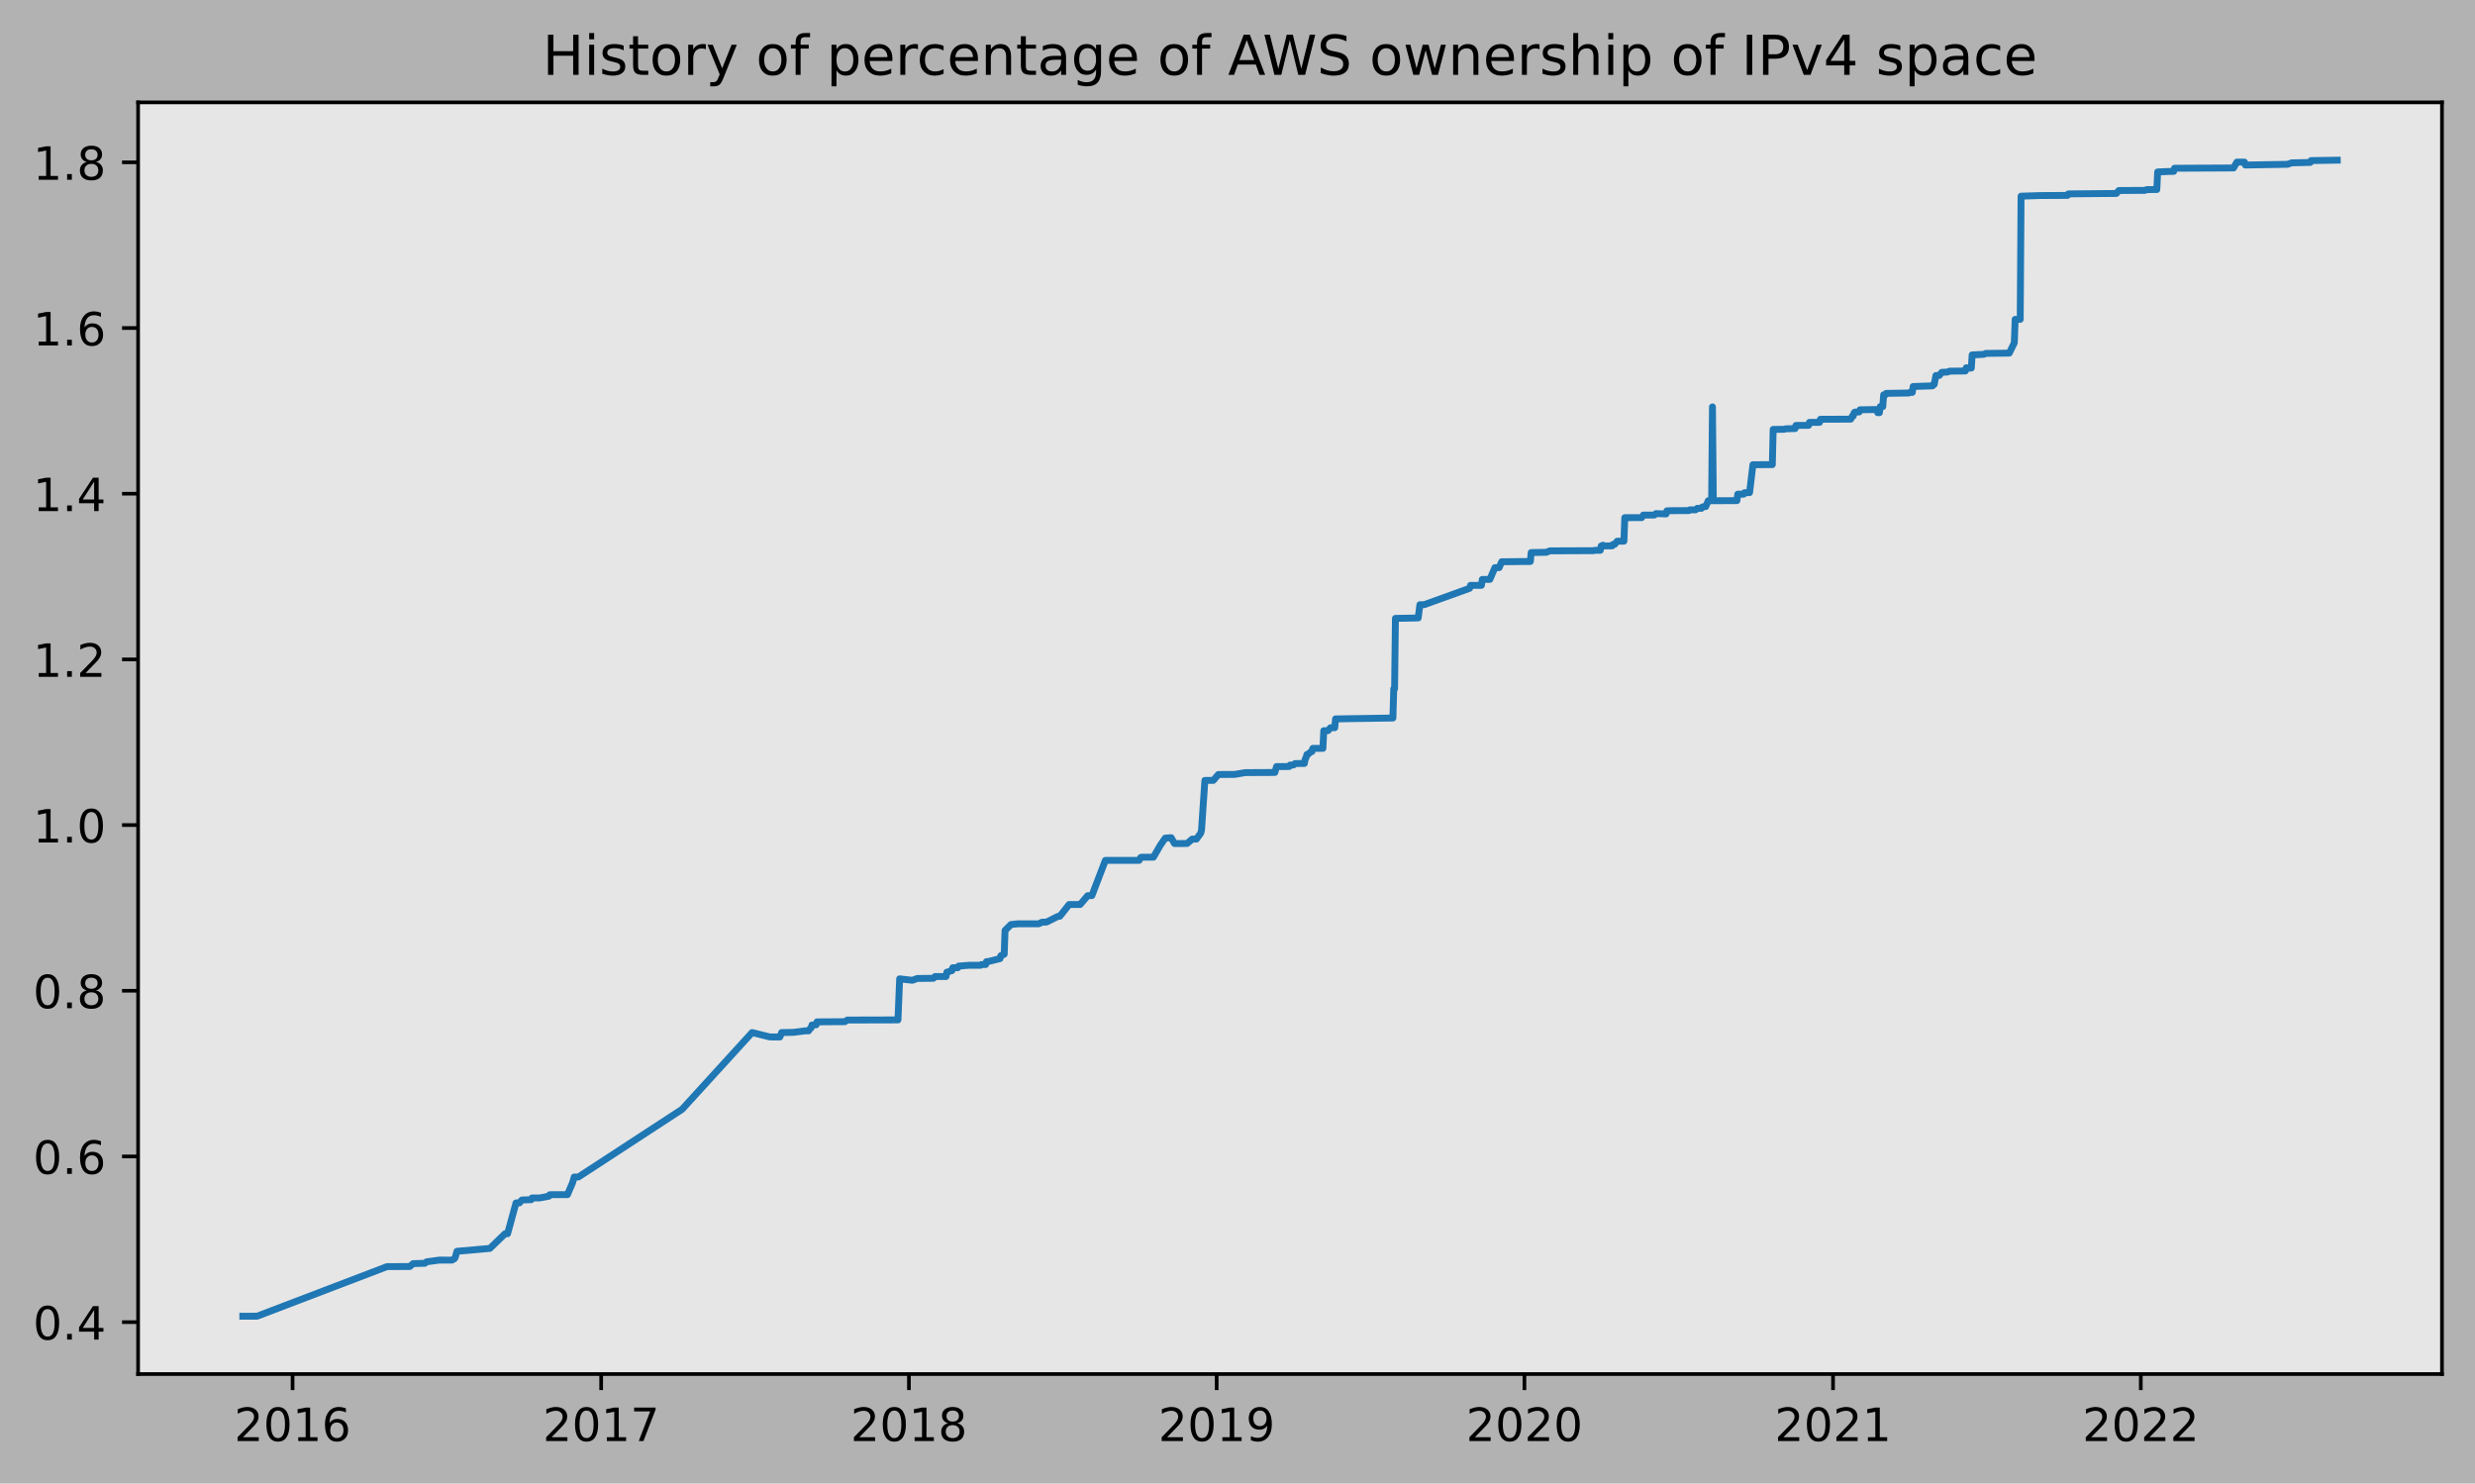
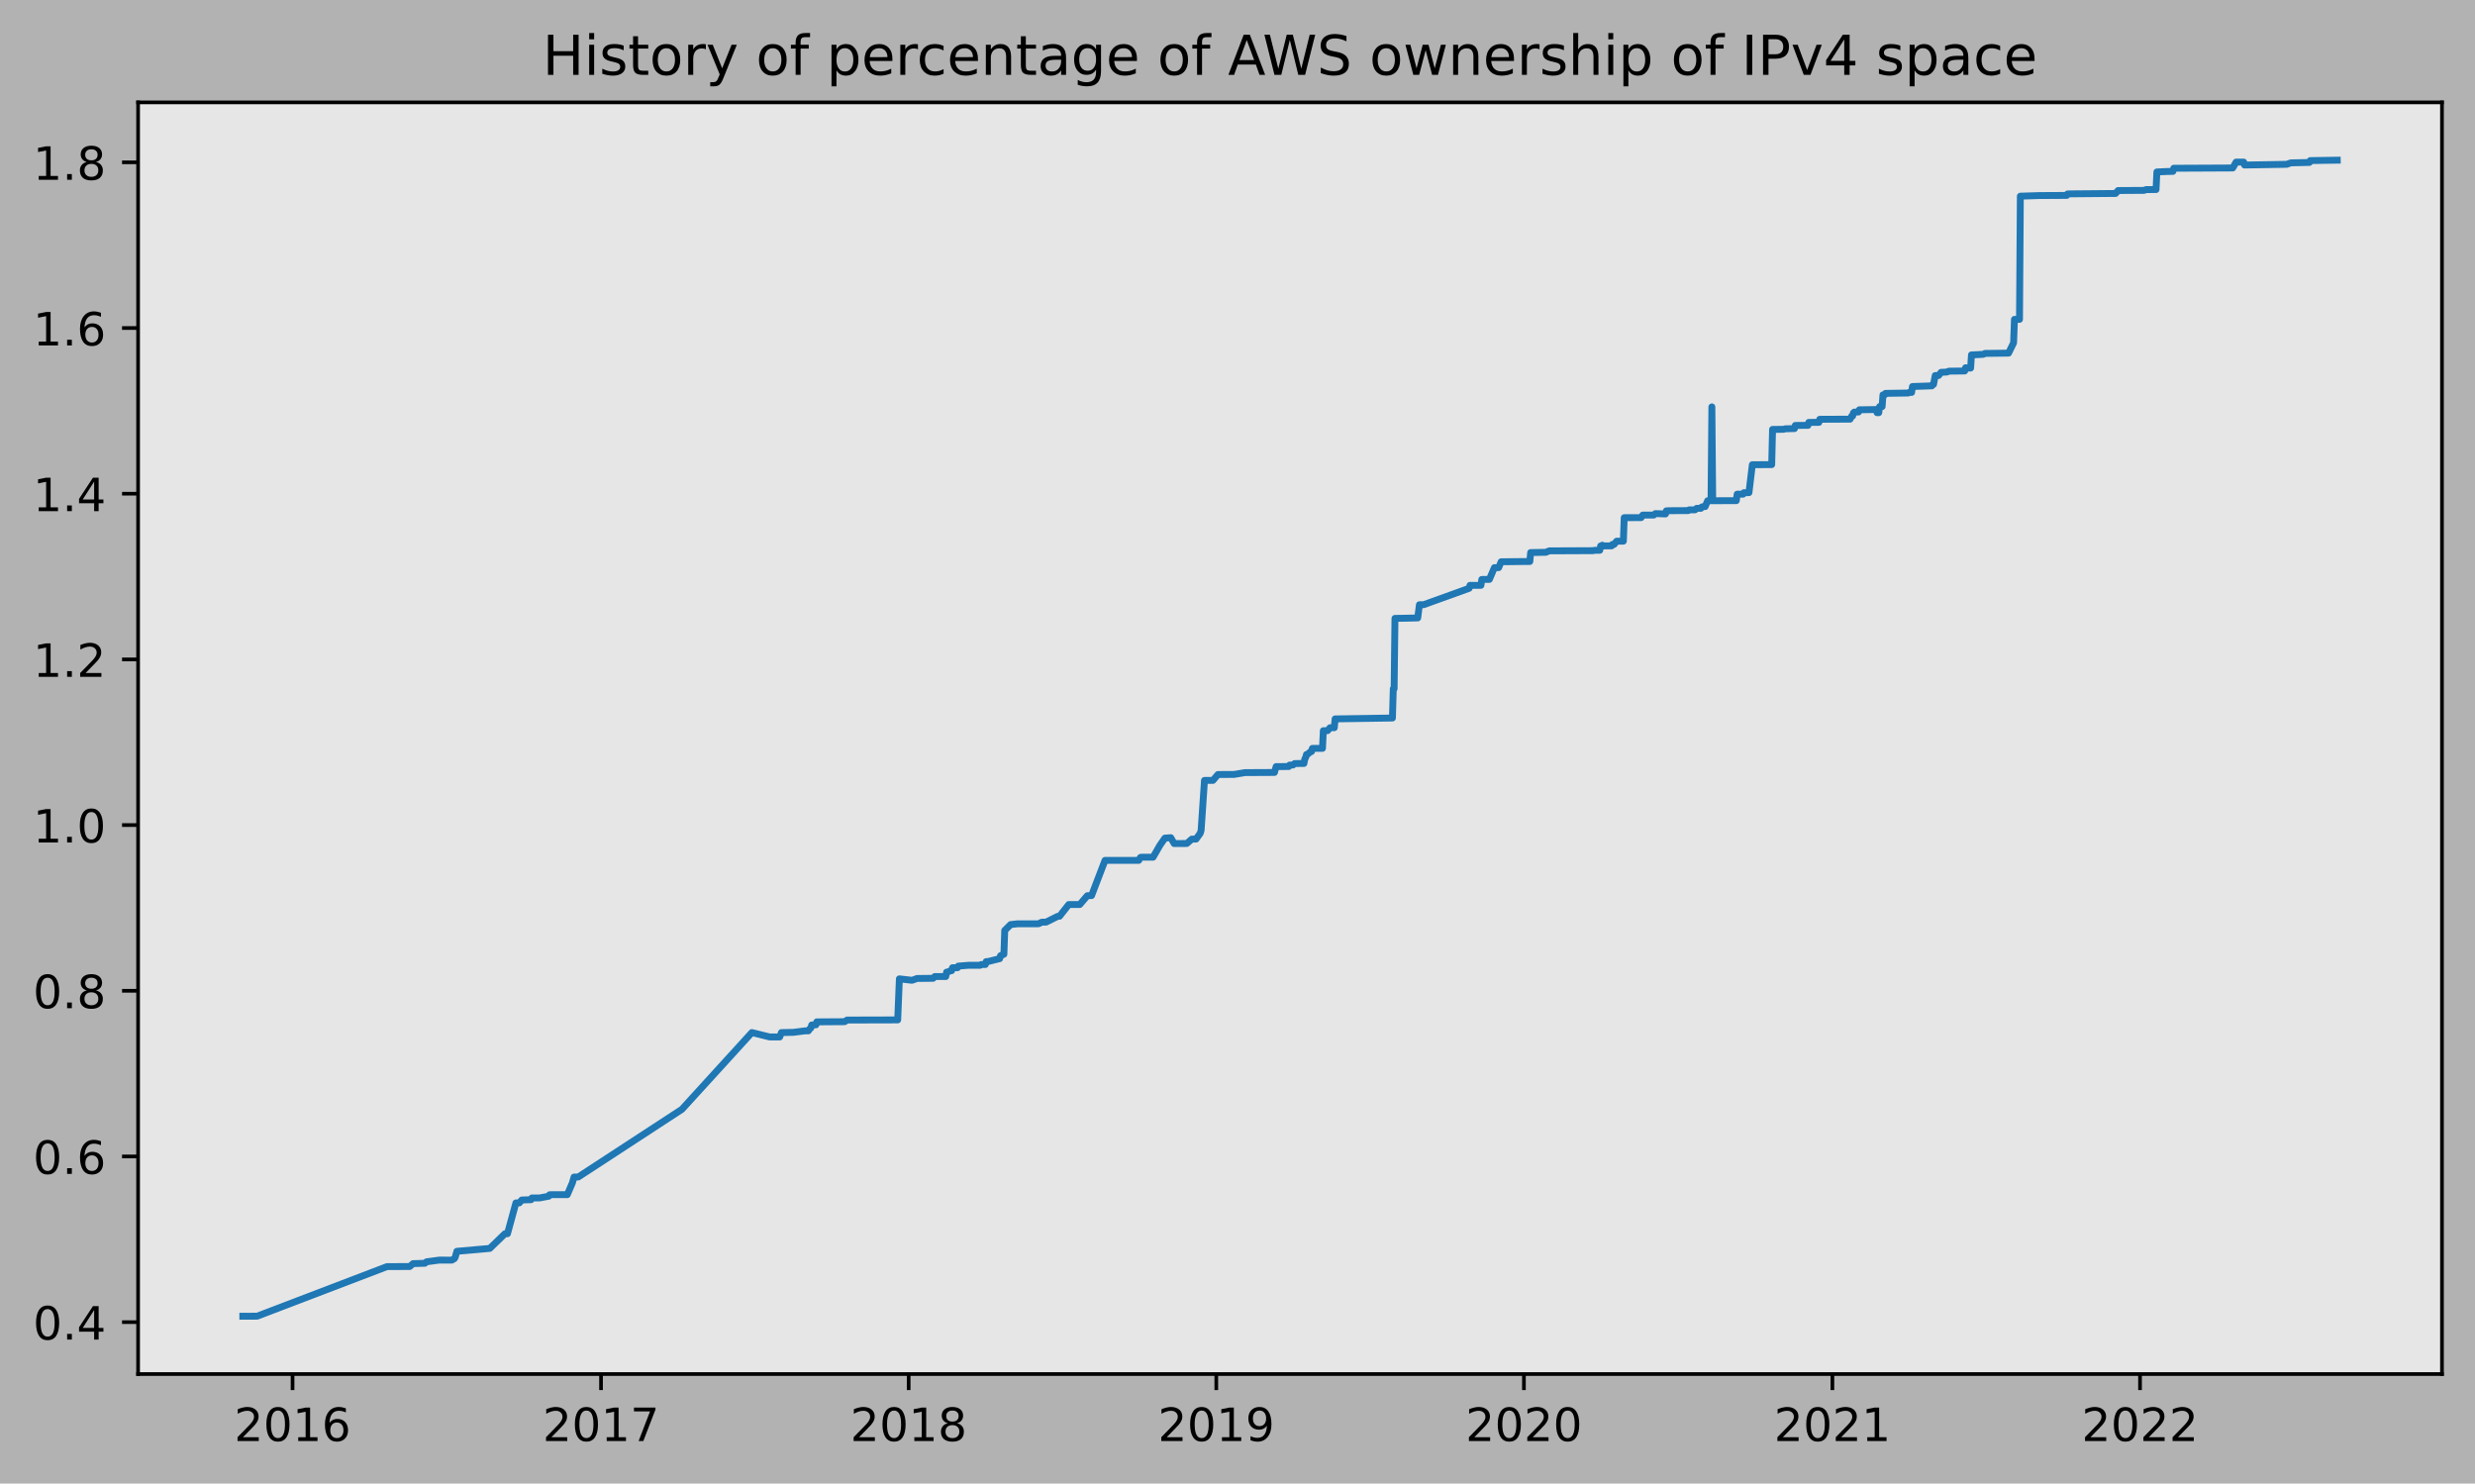
<svg xmlns="http://www.w3.org/2000/svg" xmlns:xlink="http://www.w3.org/1999/xlink" width="539.503pt" height="323.396pt" viewBox="0 0 539.503 323.396" version="1.1">
  <defs>
    <style type="text/css">*{stroke-linejoin: round; stroke-linecap: butt}</style>
  </defs>
  <g id="figure_1">
    <g id="patch_1">
      <path d="M 0 323.396  L 539.503 323.396  L 539.503 0  L 0 0  z " style="fill: #b2b2b2" />
    </g>
    <g id="axes_1">
      <g id="patch_2">
        <path d="M 30.103 299.518  L 532.303 299.518  L 532.303 22.318  L 30.103 22.318  z " style="fill: #e6e6e6" />
      </g>
      <g id="matplotlib.axis_1">
        <g id="xtick_1">
          <g id="line2d_1">
            <defs>
-               <path id="mb1ad9fe351" d="M 0 0  L 0 3.5  " style="stroke: #000000; stroke-width: 0.8" />
+               <path id="mee96865125" d="M 0 0  L 0 3.5  " style="stroke: #000000; stroke-width: 0.8" />
            </defs>
            <g>
-               <use xlink:href="#mb1ad9fe351" x="63.774" y="299.518" style="stroke: #000000; stroke-width: 0.8" />
+               <use xlink:href="#mee96865125" x="63.77" y="299.518" style="stroke: #000000; stroke-width: 0.8" />
            </g>
          </g>
          <g id="text_1">
-             <g transform="translate(51.04927 314.1166)scale(0.1 -0.1)">
+             <g transform="translate(51.04491 314.1166)scale(0.1 -0.1)">
              <defs>
                <path id="DejaVuSans-32" d="M 1228 531  L 3431 531  L 3431 0  L 469 0  L 469 531  Q 828 903 1448 1529  Q 2069 2156 2228 2338  Q 2531 2678 2651 2914  Q 2772 3150 2772 3378  Q 2772 3750 2511 3984  Q 2250 4219 1831 4219  Q 1534 4219 1204 4116  Q 875 4013 500 3803  L 500 4441  Q 881 4594 1212 4672  Q 1544 4750 1819 4750  Q 2544 4750 2975 4387  Q 3406 4025 3406 3419  Q 3406 3131 3298 2873  Q 3191 2616 2906 2266  Q 2828 2175 2409 1742  Q 1991 1309 1228 531  z " transform="scale(0.015625)" />
                <path id="DejaVuSans-30" d="M 2034 4250  Q 1547 4250 1301 3770  Q 1056 3291 1056 2328  Q 1056 1369 1301 889  Q 1547 409 2034 409  Q 2525 409 2770 889  Q 3016 1369 3016 2328  Q 3016 3291 2770 3770  Q 2525 4250 2034 4250  z M 2034 4750  Q 2819 4750 3233 4129  Q 3647 3509 3647 2328  Q 3647 1150 3233 529  Q 2819 -91 2034 -91  Q 1250 -91 836 529  Q 422 1150 422 2328  Q 422 3509 836 4129  Q 1250 4750 2034 4750  z " transform="scale(0.015625)" />
                <path id="DejaVuSans-31" d="M 794 531  L 1825 531  L 1825 4091  L 703 3866  L 703 4441  L 1819 4666  L 2450 4666  L 2450 531  L 3481 531  L 3481 0  L 794 0  L 794 531  z " transform="scale(0.015625)" />
                <path id="DejaVuSans-36" d="M 2113 2584  Q 1688 2584 1439 2293  Q 1191 2003 1191 1497  Q 1191 994 1439 701  Q 1688 409 2113 409  Q 2538 409 2786 701  Q 3034 994 3034 1497  Q 3034 2003 2786 2293  Q 2538 2584 2113 2584  z M 3366 4563  L 3366 3988  Q 3128 4100 2886 4159  Q 2644 4219 2406 4219  Q 1781 4219 1451 3797  Q 1122 3375 1075 2522  Q 1259 2794 1537 2939  Q 1816 3084 2150 3084  Q 2853 3084 3261 2657  Q 3669 2231 3669 1497  Q 3669 778 3244 343  Q 2819 -91 2113 -91  Q 1303 -91 875 529  Q 447 1150 447 2328  Q 447 3434 972 4092  Q 1497 4750 2381 4750  Q 2619 4750 2861 4703  Q 3103 4656 3366 4563  z " transform="scale(0.015625)" />
              </defs>
              <use xlink:href="#DejaVuSans-32" />
              <use xlink:href="#DejaVuSans-30" x="63.623" />
              <use xlink:href="#DejaVuSans-31" x="127.246" />
              <use xlink:href="#DejaVuSans-36" x="190.869" />
            </g>
          </g>
        </g>
        <g id="xtick_2">
          <g id="line2d_2">
            <g>
-               <use xlink:href="#mb1ad9fe351" x="131.043" y="299.518" style="stroke: #000000; stroke-width: 0.8" />
+               <use xlink:href="#mee96865125" x="131.012" y="299.518" style="stroke: #000000; stroke-width: 0.8" />
            </g>
          </g>
          <g id="text_2">
-             <g transform="translate(118.318 314.1166)scale(0.1 -0.1)">
+             <g transform="translate(118.2866 314.1166)scale(0.1 -0.1)">
              <defs>
                <path id="DejaVuSans-37" d="M 525 4666  L 3525 4666  L 3525 4397  L 1831 0  L 1172 0  L 2766 4134  L 525 4134  L 525 4666  z " transform="scale(0.015625)" />
              </defs>
              <use xlink:href="#DejaVuSans-32" />
              <use xlink:href="#DejaVuSans-30" x="63.623" />
              <use xlink:href="#DejaVuSans-31" x="127.246" />
              <use xlink:href="#DejaVuSans-37" x="190.869" />
            </g>
          </g>
        </g>
        <g id="xtick_3">
          <g id="line2d_3">
            <g>
-               <use xlink:href="#mb1ad9fe351" x="198.128" y="299.518" style="stroke: #000000; stroke-width: 0.8" />
+               <use xlink:href="#mee96865125" x="198.07" y="299.518" style="stroke: #000000; stroke-width: 0.8" />
            </g>
          </g>
          <g id="text_3">
-             <g transform="translate(185.403 314.1166)scale(0.1 -0.1)">
+             <g transform="translate(185.3446 314.1166)scale(0.1 -0.1)">
              <defs>
                <path id="DejaVuSans-38" d="M 2034 2216  Q 1584 2216 1326 1975  Q 1069 1734 1069 1313  Q 1069 891 1326 650  Q 1584 409 2034 409  Q 2484 409 2743 651  Q 3003 894 3003 1313  Q 3003 1734 2745 1975  Q 2488 2216 2034 2216  z M 1403 2484  Q 997 2584 770 2862  Q 544 3141 544 3541  Q 544 4100 942 4425  Q 1341 4750 2034 4750  Q 2731 4750 3128 4425  Q 3525 4100 3525 3541  Q 3525 3141 3298 2862  Q 3072 2584 2669 2484  Q 3125 2378 3379 2068  Q 3634 1759 3634 1313  Q 3634 634 3220 271  Q 2806 -91 2034 -91  Q 1263 -91 848 271  Q 434 634 434 1313  Q 434 1759 690 2068  Q 947 2378 1403 2484  z M 1172 3481  Q 1172 3119 1398 2916  Q 1625 2713 2034 2713  Q 2441 2713 2670 2916  Q 2900 3119 2900 3481  Q 2900 3844 2670 4047  Q 2441 4250 2034 4250  Q 1625 4250 1398 4047  Q 1172 3844 1172 3481  z " transform="scale(0.015625)" />
              </defs>
              <use xlink:href="#DejaVuSans-32" />
              <use xlink:href="#DejaVuSans-30" x="63.623" />
              <use xlink:href="#DejaVuSans-31" x="127.246" />
              <use xlink:href="#DejaVuSans-38" x="190.869" />
            </g>
          </g>
        </g>
        <g id="xtick_4">
          <g id="line2d_4">
            <g>
-               <use xlink:href="#mb1ad9fe351" x="265.213" y="299.518" style="stroke: #000000; stroke-width: 0.8" />
+               <use xlink:href="#mee96865125" x="265.128" y="299.518" style="stroke: #000000; stroke-width: 0.8" />
            </g>
          </g>
          <g id="text_4">
-             <g transform="translate(252.488 314.1166)scale(0.1 -0.1)">
+             <g transform="translate(252.4026 314.1166)scale(0.1 -0.1)">
              <defs>
                <path id="DejaVuSans-39" d="M 703 97  L 703 672  Q 941 559 1184 500  Q 1428 441 1663 441  Q 2288 441 2617 861  Q 2947 1281 2994 2138  Q 2813 1869 2534 1725  Q 2256 1581 1919 1581  Q 1219 1581 811 2004  Q 403 2428 403 3163  Q 403 3881 828 4315  Q 1253 4750 1959 4750  Q 2769 4750 3195 4129  Q 3622 3509 3622 2328  Q 3622 1225 3098 567  Q 2575 -91 1691 -91  Q 1453 -91 1209 -44  Q 966 3 703 97  z M 1959 2075  Q 2384 2075 2632 2365  Q 2881 2656 2881 3163  Q 2881 3666 2632 3958  Q 2384 4250 1959 4250  Q 1534 4250 1286 3958  Q 1038 3666 1038 3163  Q 1038 2656 1286 2365  Q 1534 2075 1959 2075  z " transform="scale(0.015625)" />
              </defs>
              <use xlink:href="#DejaVuSans-32" />
              <use xlink:href="#DejaVuSans-30" x="63.623" />
              <use xlink:href="#DejaVuSans-31" x="127.246" />
              <use xlink:href="#DejaVuSans-39" x="190.869" />
            </g>
          </g>
        </g>
        <g id="xtick_5">
          <g id="line2d_5">
            <g>
-               <use xlink:href="#mb1ad9fe351" x="332.298" y="299.518" style="stroke: #000000; stroke-width: 0.8" />
+               <use xlink:href="#mee96865125" x="332.186" y="299.518" style="stroke: #000000; stroke-width: 0.8" />
            </g>
          </g>
          <g id="text_5">
-             <g transform="translate(319.573 314.1166)scale(0.1 -0.1)">
+             <g transform="translate(319.4606 314.1166)scale(0.1 -0.1)">
              <use xlink:href="#DejaVuSans-32" />
              <use xlink:href="#DejaVuSans-30" x="63.623" />
              <use xlink:href="#DejaVuSans-32" x="127.246" />
              <use xlink:href="#DejaVuSans-30" x="190.869" />
            </g>
          </g>
        </g>
        <g id="xtick_6">
          <g id="line2d_6">
            <g>
-               <use xlink:href="#mb1ad9fe351" x="399.567" y="299.518" style="stroke: #000000; stroke-width: 0.8" />
+               <use xlink:href="#mee96865125" x="399.427" y="299.518" style="stroke: #000000; stroke-width: 0.8" />
            </g>
          </g>
          <g id="text_6">
-             <g transform="translate(386.8418 314.1166)scale(0.1 -0.1)">
+             <g transform="translate(386.7023 314.1166)scale(0.1 -0.1)">
              <use xlink:href="#DejaVuSans-32" />
              <use xlink:href="#DejaVuSans-30" x="63.623" />
              <use xlink:href="#DejaVuSans-32" x="127.246" />
              <use xlink:href="#DejaVuSans-31" x="190.869" />
            </g>
          </g>
        </g>
        <g id="xtick_7">
          <g id="line2d_7">
            <g>
-               <use xlink:href="#mb1ad9fe351" x="466.652" y="299.518" style="stroke: #000000; stroke-width: 0.8" />
+               <use xlink:href="#mee96865125" x="466.485" y="299.518" style="stroke: #000000; stroke-width: 0.8" />
            </g>
          </g>
          <g id="text_7">
-             <g transform="translate(453.9267 314.1166)scale(0.1 -0.1)">
+             <g transform="translate(453.7603 314.1166)scale(0.1 -0.1)">
              <use xlink:href="#DejaVuSans-32" />
              <use xlink:href="#DejaVuSans-30" x="63.623" />
              <use xlink:href="#DejaVuSans-32" x="127.246" />
              <use xlink:href="#DejaVuSans-32" x="190.869" />
            </g>
          </g>
        </g>
      </g>
      <g id="matplotlib.axis_2">
        <g id="ytick_1">
          <g id="line2d_8">
            <defs>
-               <path id="mdb4d59019e" d="M 0 0  L -3.5 0  " style="stroke: #000000; stroke-width: 0.8" />
+               <path id="m5de57f66f9" d="M 0 0  L -3.5 0  " style="stroke: #000000; stroke-width: 0.8" />
            </defs>
            <g>
-               <use xlink:href="#mdb4d59019e" x="30.103" y="288.203" style="stroke: #000000; stroke-width: 0.8" />
+               <use xlink:href="#m5de57f66f9" x="30.103" y="288.203" style="stroke: #000000; stroke-width: 0.8" />
            </g>
          </g>
          <g id="text_8">
            <g transform="translate(7.2 292.0027)scale(0.1 -0.1)">
              <defs>
                <path id="DejaVuSans-2e" d="M 684 794  L 1344 794  L 1344 0  L 684 0  L 684 794  z " transform="scale(0.015625)" />
                <path id="DejaVuSans-34" d="M 2419 4116  L 825 1625  L 2419 1625  L 2419 4116  z M 2253 4666  L 3047 4666  L 3047 1625  L 3713 1625  L 3713 1100  L 3047 1100  L 3047 0  L 2419 0  L 2419 1100  L 313 1100  L 313 1709  L 2253 4666  z " transform="scale(0.015625)" />
              </defs>
              <use xlink:href="#DejaVuSans-30" />
              <use xlink:href="#DejaVuSans-2e" x="63.623" />
              <use xlink:href="#DejaVuSans-34" x="95.41" />
            </g>
          </g>
        </g>
        <g id="ytick_2">
          <g id="line2d_9">
            <g>
-               <use xlink:href="#mdb4d59019e" x="30.103" y="252.086" style="stroke: #000000; stroke-width: 0.8" />
+               <use xlink:href="#m5de57f66f9" x="30.103" y="252.087" style="stroke: #000000; stroke-width: 0.8" />
            </g>
          </g>
          <g id="text_9">
-             <g transform="translate(7.2 255.8857)scale(0.1 -0.1)">
+             <g transform="translate(7.2 255.8858)scale(0.1 -0.1)">
              <use xlink:href="#DejaVuSans-30" />
              <use xlink:href="#DejaVuSans-2e" x="63.623" />
              <use xlink:href="#DejaVuSans-36" x="95.41" />
            </g>
          </g>
        </g>
        <g id="ytick_3">
          <g id="line2d_10">
            <g>
-               <use xlink:href="#mdb4d59019e" x="30.103" y="215.969" style="stroke: #000000; stroke-width: 0.8" />
+               <use xlink:href="#m5de57f66f9" x="30.103" y="215.97" style="stroke: #000000; stroke-width: 0.8" />
            </g>
          </g>
          <g id="text_10">
-             <g transform="translate(7.2 219.7687)scale(0.1 -0.1)">
+             <g transform="translate(7.2 219.769)scale(0.1 -0.1)">
              <use xlink:href="#DejaVuSans-30" />
              <use xlink:href="#DejaVuSans-2e" x="63.623" />
              <use xlink:href="#DejaVuSans-38" x="95.41" />
            </g>
          </g>
        </g>
        <g id="ytick_4">
          <g id="line2d_11">
            <g>
-               <use xlink:href="#mdb4d59019e" x="30.103" y="179.852" style="stroke: #000000; stroke-width: 0.8" />
+               <use xlink:href="#m5de57f66f9" x="30.103" y="179.853" style="stroke: #000000; stroke-width: 0.8" />
            </g>
          </g>
          <g id="text_11">
-             <g transform="translate(7.2 183.6517)scale(0.1 -0.1)">
+             <g transform="translate(7.2 183.6522)scale(0.1 -0.1)">
              <use xlink:href="#DejaVuSans-31" />
              <use xlink:href="#DejaVuSans-2e" x="63.623" />
              <use xlink:href="#DejaVuSans-30" x="95.41" />
            </g>
          </g>
        </g>
        <g id="ytick_5">
          <g id="line2d_12">
            <g>
-               <use xlink:href="#mdb4d59019e" x="30.103" y="143.735" style="stroke: #000000; stroke-width: 0.8" />
+               <use xlink:href="#m5de57f66f9" x="30.103" y="143.736" style="stroke: #000000; stroke-width: 0.8" />
            </g>
          </g>
          <g id="text_12">
-             <g transform="translate(7.2 147.5347)scale(0.1 -0.1)">
+             <g transform="translate(7.2 147.5354)scale(0.1 -0.1)">
              <use xlink:href="#DejaVuSans-31" />
              <use xlink:href="#DejaVuSans-2e" x="63.623" />
              <use xlink:href="#DejaVuSans-32" x="95.41" />
            </g>
          </g>
        </g>
        <g id="ytick_6">
          <g id="line2d_13">
            <g>
-               <use xlink:href="#mdb4d59019e" x="30.103" y="107.618" style="stroke: #000000; stroke-width: 0.8" />
+               <use xlink:href="#m5de57f66f9" x="30.103" y="107.619" style="stroke: #000000; stroke-width: 0.8" />
            </g>
          </g>
          <g id="text_13">
-             <g transform="translate(7.2 111.4177)scale(0.1 -0.1)">
+             <g transform="translate(7.2 111.4186)scale(0.1 -0.1)">
              <use xlink:href="#DejaVuSans-31" />
              <use xlink:href="#DejaVuSans-2e" x="63.623" />
              <use xlink:href="#DejaVuSans-34" x="95.41" />
            </g>
          </g>
        </g>
        <g id="ytick_7">
          <g id="line2d_14">
            <g>
-               <use xlink:href="#mdb4d59019e" x="30.103" y="71.501" style="stroke: #000000; stroke-width: 0.8" />
+               <use xlink:href="#m5de57f66f9" x="30.103" y="71.503" style="stroke: #000000; stroke-width: 0.8" />
            </g>
          </g>
          <g id="text_14">
-             <g transform="translate(7.2 75.30068)scale(0.1 -0.1)">
+             <g transform="translate(7.2 75.30174)scale(0.1 -0.1)">
              <use xlink:href="#DejaVuSans-31" />
              <use xlink:href="#DejaVuSans-2e" x="63.623" />
              <use xlink:href="#DejaVuSans-36" x="95.41" />
            </g>
          </g>
        </g>
        <g id="ytick_8">
          <g id="line2d_15">
            <g>
-               <use xlink:href="#mdb4d59019e" x="30.103" y="35.384" style="stroke: #000000; stroke-width: 0.8" />
+               <use xlink:href="#m5de57f66f9" x="30.103" y="35.386" style="stroke: #000000; stroke-width: 0.8" />
            </g>
          </g>
          <g id="text_15">
-             <g transform="translate(7.2 39.18368)scale(0.1 -0.1)">
+             <g transform="translate(7.2 39.18492)scale(0.1 -0.1)">
              <use xlink:href="#DejaVuSans-31" />
              <use xlink:href="#DejaVuSans-2e" x="63.623" />
              <use xlink:href="#DejaVuSans-38" x="95.41" />
            </g>
          </g>
        </g>
      </g>
      <g id="line2d_16">
-         <path d="M 52.93 286.918  L 56.055 286.904  L 84.359 276.102  L 89.322 276.078  L 90.057 275.449  L 92.63 275.369  L 92.998 275.051  L 95.755 274.68  L 98.511 274.682  L 99.063 274.363  L 99.247 274.043  L 99.614 272.759  L 106.782 272.131  L 110.09 268.933  L 110.642 268.93  L 112.48 262.217  L 113.215 262.217  L 113.766 261.578  L 115.788 261.514  L 115.972 261.132  L 117.626 261.132  L 119.648 260.756  L 119.832 260.436  L 120.199 260.421  L 123.691 260.41  L 124.794 257.853  L 125.162 256.574  L 126.081 256.564  L 148.687 241.808  L 163.942 225.079  L 167.802 226.034  L 170.007 226.041  L 170.375 225.082  L 172.948 225.035  L 175.521 224.708  L 176.256 224.708  L 176.44 224.389  L 176.808 224.069  L 176.992 223.43  L 177.911 223.39  L 178.094 222.75  L 184.16 222.709  L 184.711 222.349  L 195.739 222.32  L 196.106 213.369  L 198.863 213.689  L 199.966 213.288  L 203.458 213.253  L 203.826 212.868  L 206.215 212.869  L 206.399 211.91  L 206.583 211.908  L 207.318 211.586  L 207.502 211.586  L 207.685 210.946  L 208.788 210.945  L 208.972 210.579  L 209.156 210.577  L 211.177 210.413  L 213.751 210.412  L 213.934 210.253  L 214.853 210.251  L 215.037 209.612  L 215.405 209.607  L 217.978 208.967  L 218.162 208.328  L 218.897 208.008  L 219.081 202.814  L 220.367 201.535  L 221.838 201.375  L 226.432 201.369  L 227.168 201.009  L 228.087 201.009  L 230.66 199.731  L 231.027 199.727  L 233.049 197.168  L 235.438 197.172  L 237.092 195.249  L 238.011 195.223  L 240.952 187.548  L 248.304 187.544  L 248.672 186.904  L 248.855 186.855  L 251.428 186.851  L 252.899 184.293  L 254.002 182.695  L 255.288 182.599  L 256.023 183.878  L 258.78 183.866  L 259.883 182.907  L 260.802 182.906  L 261.721 181.627  L 261.905 180.983  L 262.64 170.114  L 264.478 170.109  L 265.581 168.826  L 269.073 168.815  L 271.462 168.415  L 277.895 168.383  L 278.262 167.103  L 281.019 167.089  L 281.203 166.769  L 281.938 166.758  L 282.306 166.438  L 284.328 166.421  L 284.511 165.462  L 284.695 165.142  L 284.879 164.468  L 285.063 164.466  L 285.798 163.827  L 285.982 163.827  L 286.166 163.134  L 288.371 163.131  L 288.555 159.28  L 289.474 159.273  L 290.025 158.633  L 290.944 158.627  L 291.128 156.707  L 303.626 156.514  L 303.81 150.136  L 303.994 150.136  L 304.177 134.792  L 306.383 134.763  L 309.14 134.698  L 309.507 131.821  L 310.426 131.815  L 320.351 128.238  L 320.535 127.599  L 322.924 127.589  L 323.108 126.31  L 324.762 126.293  L 325.865 123.736  L 326.784 123.734  L 327.336 122.456  L 332.482 122.398  L 333.585 122.393  L 333.768 120.447  L 337.077 120.392  L 337.812 120.077  L 347.369 120.035  L 347.737 119.955  L 348.839 119.95  L 349.023 119.011  L 349.207 119.011  L 349.391 118.843  L 349.575 119.001  L 351.413 118.988  L 351.596 118.669  L 351.964 118.668  L 352.515 117.977  L 353.986 117.961  L 354.17 112.844  L 357.845 112.835  L 358.213 112.276  L 360.602 112.273  L 360.97 111.953  L 363.175 112.029  L 363.359 111.355  L 364.094 111.321  L 368.138 111.299  L 368.322 111.14  L 369.608 111.134  L 369.976 110.805  L 370.895 110.802  L 371.079 110.512  L 371.446 110.432  L 371.814 110.432  L 372.365 109.153  L 373.1 109.153  L 373.284 88.694  L 373.468 109.152  L 378.614 109.128  L 378.798 107.722  L 380.085 107.721  L 380.268 107.401  L 381.371 107.383  L 382.106 101.299  L 386.334 101.277  L 386.517 93.605  L 388.907 93.582  L 389.274 93.469  L 391.296 93.422  L 391.48 92.733  L 394.237 92.721  L 394.421 92.07  L 396.626 92.066  L 396.81 91.395  L 403.426 91.365  L 403.794 90.681  L 403.978 90.681  L 404.162 89.985  L 404.345 89.823  L 405.264 89.804  L 405.448 89.325  L 409.124 89.271  L 409.308 89.96  L 409.675 89.958  L 409.859 88.631  L 410.411 88.631  L 410.594 86.074  L 410.962 86.072  L 411.146 85.748  L 416.108 85.669  L 416.292 85.541  L 416.843 85.541  L 417.027 84.251  L 421.255 84.11  L 421.438 83.789  L 421.622 83.787  L 421.99 81.859  L 422.725 81.85  L 423.276 81.161  L 424.563 81.099  L 424.93 80.908  L 428.422 80.867  L 428.606 80.162  L 429.158 80.24  L 429.709 80.235  L 429.893 77.357  L 430.444 77.339  L 432.466 77.237  L 432.834 77.037  L 437.98 76.973  L 439.083 74.73  L 439.266 69.616  L 440.369 69.615  L 440.553 42.762  L 443.861 42.658  L 444.596 42.631  L 449.743 42.601  L 450.662 42.6  L 450.845 42.28  L 451.764 42.254  L 460.954 42.173  L 461.322 42.171  L 461.873 41.531  L 467.571 41.496  L 467.938 41.327  L 470.144 41.319  L 470.328 37.483  L 472.717 37.374  L 473.82 37.362  L 474.004 36.677  L 486.869 36.614  L 487.604 35.335  L 489.258 35.333  L 489.442 35.973  L 498.632 35.817  L 499.551 35.5  L 503.594 35.407  L 503.778 35.005  L 509.476 34.918  L 509.476 34.918  " clip-path="url(#paa547b817a)" style="fill: none; stroke: #1f77b4; stroke-width: 1.5; stroke-linecap: square" />
+         <path d="M 52.93 286.918  L 56.054 286.904  L 84.347 276.102  L 89.307 276.078  L 90.042 275.449  L 92.614 275.369  L 92.981 275.051  L 95.737 274.68  L 98.493 274.682  L 99.044 274.363  L 99.228 274.043  L 99.595 272.759  L 106.761 272.131  L 110.067 268.933  L 110.619 268.93  L 112.456 262.217  L 113.191 262.217  L 113.742 261.578  L 115.763 261.514  L 115.947 261.132  L 117.6 261.132  L 119.621 260.756  L 119.805 260.436  L 120.172 260.421  L 123.663 260.41  L 124.765 257.853  L 125.133 256.574  L 126.051 256.564  L 148.649 241.809  L 163.898 225.079  L 167.756 226.035  L 169.96 226.042  L 170.328 225.083  L 172.9 225.035  L 175.472 224.709  L 176.207 224.709  L 176.391 224.389  L 176.758 224.069  L 176.942 223.43  L 177.86 223.39  L 178.044 222.751  L 184.107 222.709  L 184.658 222.35  L 195.681 222.32  L 196.049 213.369  L 198.804 213.689  L 199.907 213.288  L 203.397 213.253  L 203.765 212.869  L 206.153 212.87  L 206.337 211.911  L 206.521 211.908  L 207.256 211.587  L 207.439 211.586  L 207.623 210.947  L 208.725 210.945  L 208.909 210.579  L 209.093 210.577  L 211.114 210.414  L 213.686 210.413  L 213.87 210.253  L 214.788 210.252  L 214.972 209.612  L 215.339 209.607  L 217.911 208.968  L 218.095 208.328  L 218.83 208.009  L 219.014 202.814  L 220.3 201.536  L 221.77 201.376  L 226.363 201.369  L 227.097 201.01  L 228.016 201.01  L 230.588 199.731  L 230.956 199.727  L 232.976 197.169  L 235.365 197.173  L 237.018 195.249  L 237.937 195.223  L 240.876 187.549  L 248.225 187.544  L 248.593 186.905  L 248.776 186.855  L 251.349 186.851  L 252.818 184.294  L 253.921 182.696  L 255.207 182.6  L 255.942 183.878  L 258.697 183.867  L 259.8 182.908  L 260.718 182.907  L 261.637 181.628  L 261.821 180.984  L 262.555 170.115  L 264.393 170.11  L 265.495 168.826  L 268.986 168.815  L 271.374 168.416  L 277.804 168.383  L 278.172 167.104  L 280.928 167.089  L 281.111 166.77  L 281.846 166.758  L 282.214 166.439  L 284.235 166.421  L 284.418 165.462  L 284.602 165.142  L 284.786 164.468  L 284.969 164.467  L 285.704 163.828  L 285.888 163.827  L 286.072 163.135  L 288.276 163.131  L 288.46 159.28  L 289.379 159.274  L 289.93 158.633  L 290.848 158.628  L 291.032 156.707  L 303.525 156.515  L 303.709 150.137  L 303.893 150.136  L 304.076 134.792  L 306.281 134.763  L 309.037 134.699  L 309.404 131.822  L 310.323 131.815  L 320.244 128.239  L 320.427 127.6  L 322.816 127.59  L 323 126.311  L 324.653 126.294  L 325.755 123.736  L 326.674 123.735  L 327.225 122.456  L 332.369 122.399  L 333.472 122.394  L 333.655 120.448  L 336.962 120.393  L 337.697 120.078  L 347.251 120.035  L 347.618 119.956  L 348.72 119.951  L 348.904 119.012  L 349.088 119.012  L 349.272 118.844  L 349.455 119.001  L 351.292 118.989  L 351.476 118.67  L 351.844 118.669  L 352.395 117.978  L 353.865 117.962  L 354.048 112.845  L 357.723 112.836  L 358.09 112.276  L 360.479 112.274  L 360.846 111.954  L 363.051 112.03  L 363.234 111.355  L 363.969 111.322  L 368.011 111.3  L 368.195 111.14  L 369.481 111.135  L 369.848 110.806  L 370.767 110.803  L 370.951 110.513  L 371.318 110.433  L 371.685 110.433  L 372.237 109.154  L 372.972 109.154  L 373.155 88.695  L 373.339 109.153  L 378.483 109.129  L 378.667 107.723  L 379.953 107.722  L 380.137 107.401  L 381.239 107.384  L 381.974 101.3  L 386.199 101.278  L 386.383 93.606  L 388.771 93.583  L 389.139 93.47  L 391.16 93.423  L 391.344 92.734  L 394.099 92.722  L 394.283 92.071  L 396.488 92.067  L 396.671 91.396  L 403.285 91.366  L 403.653 90.682  L 403.837 90.682  L 404.02 89.986  L 404.204 89.824  L 405.123 89.805  L 405.306 89.326  L 408.981 89.272  L 409.164 89.96  L 409.532 89.958  L 409.716 88.632  L 410.267 88.632  L 410.45 86.075  L 410.818 86.073  L 411.002 85.749  L 415.962 85.67  L 416.146 85.542  L 416.697 85.542  L 416.881 84.252  L 421.106 84.111  L 421.29 83.79  L 421.474 83.788  L 421.841 81.86  L 422.576 81.851  L 423.127 81.162  L 424.413 81.1  L 424.781 80.909  L 428.271 80.868  L 428.455 80.163  L 429.006 80.241  L 429.557 80.236  L 429.741 77.358  L 430.292 77.34  L 432.313 77.238  L 432.681 77.038  L 437.825 76.974  L 438.927 74.731  L 439.111 69.617  L 440.213 69.616  L 440.397 42.763  L 443.704 42.659  L 444.439 42.632  L 449.583 42.602  L 450.502 42.601  L 450.685 42.281  L 451.604 42.255  L 460.79 42.175  L 461.157 42.172  L 461.709 41.533  L 467.404 41.498  L 467.771 41.328  L 469.976 41.32  L 470.16 37.484  L 472.548 37.375  L 473.65 37.364  L 473.834 36.678  L 486.695 36.616  L 487.429 35.336  L 489.083 35.335  L 489.267 35.974  L 498.453 35.818  L 499.371 35.501  L 503.413 35.409  L 503.597 35.006  L 509.476 34.918  L 509.476 34.918  " clip-path="url(#p08c27d1ff1)" style="fill: none; stroke: #1f77b4; stroke-width: 1.5; stroke-linecap: square" />
      </g>
      <g id="patch_3">
        <path d="M 30.103 299.518  L 30.103 22.318  " style="fill: none; stroke: #000000; stroke-width: 0.8; stroke-linejoin: miter; stroke-linecap: square" />
      </g>
      <g id="patch_4">
        <path d="M 532.303 299.518  L 532.303 22.318  " style="fill: none; stroke: #000000; stroke-width: 0.8; stroke-linejoin: miter; stroke-linecap: square" />
      </g>
      <g id="patch_5">
        <path d="M 30.103 299.518  L 532.303 299.518  " style="fill: none; stroke: #000000; stroke-width: 0.8; stroke-linejoin: miter; stroke-linecap: square" />
      </g>
      <g id="patch_6">
        <path d="M 30.103 22.318  L 532.303 22.318  " style="fill: none; stroke: #000000; stroke-width: 0.8; stroke-linejoin: miter; stroke-linecap: square" />
      </g>
      <g id="text_16">
        <g transform="translate(118.2778 16.31812)scale(0.12 -0.12)">
          <defs>
            <path id="DejaVuSans-48" d="M 628 4666  L 1259 4666  L 1259 2753  L 3553 2753  L 3553 4666  L 4184 4666  L 4184 0  L 3553 0  L 3553 2222  L 1259 2222  L 1259 0  L 628 0  L 628 4666  z " transform="scale(0.015625)" />
            <path id="DejaVuSans-69" d="M 603 3500  L 1178 3500  L 1178 0  L 603 0  L 603 3500  z M 603 4863  L 1178 4863  L 1178 4134  L 603 4134  L 603 4863  z " transform="scale(0.015625)" />
            <path id="DejaVuSans-73" d="M 2834 3397  L 2834 2853  Q 2591 2978 2328 3040  Q 2066 3103 1784 3103  Q 1356 3103 1142 2972  Q 928 2841 928 2578  Q 928 2378 1081 2264  Q 1234 2150 1697 2047  L 1894 2003  Q 2506 1872 2764 1633  Q 3022 1394 3022 966  Q 3022 478 2636 193  Q 2250 -91 1575 -91  Q 1294 -91 989 -36  Q 684 19 347 128  L 347 722  Q 666 556 975 473  Q 1284 391 1588 391  Q 1994 391 2212 530  Q 2431 669 2431 922  Q 2431 1156 2273 1281  Q 2116 1406 1581 1522  L 1381 1569  Q 847 1681 609 1914  Q 372 2147 372 2553  Q 372 3047 722 3315  Q 1072 3584 1716 3584  Q 2034 3584 2315 3537  Q 2597 3491 2834 3397  z " transform="scale(0.015625)" />
            <path id="DejaVuSans-74" d="M 1172 4494  L 1172 3500  L 2356 3500  L 2356 3053  L 1172 3053  L 1172 1153  Q 1172 725 1289 603  Q 1406 481 1766 481  L 2356 481  L 2356 0  L 1766 0  Q 1100 0 847 248  Q 594 497 594 1153  L 594 3053  L 172 3053  L 172 3500  L 594 3500  L 594 4494  L 1172 4494  z " transform="scale(0.015625)" />
            <path id="DejaVuSans-6f" d="M 1959 3097  Q 1497 3097 1228 2736  Q 959 2375 959 1747  Q 959 1119 1226 758  Q 1494 397 1959 397  Q 2419 397 2687 759  Q 2956 1122 2956 1747  Q 2956 2369 2687 2733  Q 2419 3097 1959 3097  z M 1959 3584  Q 2709 3584 3137 3096  Q 3566 2609 3566 1747  Q 3566 888 3137 398  Q 2709 -91 1959 -91  Q 1206 -91 779 398  Q 353 888 353 1747  Q 353 2609 779 3096  Q 1206 3584 1959 3584  z " transform="scale(0.015625)" />
            <path id="DejaVuSans-72" d="M 2631 2963  Q 2534 3019 2420 3045  Q 2306 3072 2169 3072  Q 1681 3072 1420 2755  Q 1159 2438 1159 1844  L 1159 0  L 581 0  L 581 3500  L 1159 3500  L 1159 2956  Q 1341 3275 1631 3429  Q 1922 3584 2338 3584  Q 2397 3584 2469 3576  Q 2541 3569 2628 3553  L 2631 2963  z " transform="scale(0.015625)" />
            <path id="DejaVuSans-79" d="M 2059 -325  Q 1816 -950 1584 -1140  Q 1353 -1331 966 -1331  L 506 -1331  L 506 -850  L 844 -850  Q 1081 -850 1212 -737  Q 1344 -625 1503 -206  L 1606 56  L 191 3500  L 800 3500  L 1894 763  L 2988 3500  L 3597 3500  L 2059 -325  z " transform="scale(0.015625)" />
            <path id="DejaVuSans-20" transform="scale(0.015625)" />
            <path id="DejaVuSans-66" d="M 2375 4863  L 2375 4384  L 1825 4384  Q 1516 4384 1395 4259  Q 1275 4134 1275 3809  L 1275 3500  L 2222 3500  L 2222 3053  L 1275 3053  L 1275 0  L 697 0  L 697 3053  L 147 3053  L 147 3500  L 697 3500  L 697 3744  Q 697 4328 969 4595  Q 1241 4863 1831 4863  L 2375 4863  z " transform="scale(0.015625)" />
            <path id="DejaVuSans-70" d="M 1159 525  L 1159 -1331  L 581 -1331  L 581 3500  L 1159 3500  L 1159 2969  Q 1341 3281 1617 3432  Q 1894 3584 2278 3584  Q 2916 3584 3314 3078  Q 3713 2572 3713 1747  Q 3713 922 3314 415  Q 2916 -91 2278 -91  Q 1894 -91 1617 61  Q 1341 213 1159 525  z M 3116 1747  Q 3116 2381 2855 2742  Q 2594 3103 2138 3103  Q 1681 3103 1420 2742  Q 1159 2381 1159 1747  Q 1159 1113 1420 752  Q 1681 391 2138 391  Q 2594 391 2855 752  Q 3116 1113 3116 1747  z " transform="scale(0.015625)" />
            <path id="DejaVuSans-65" d="M 3597 1894  L 3597 1613  L 953 1613  Q 991 1019 1311 708  Q 1631 397 2203 397  Q 2534 397 2845 478  Q 3156 559 3463 722  L 3463 178  Q 3153 47 2828 -22  Q 2503 -91 2169 -91  Q 1331 -91 842 396  Q 353 884 353 1716  Q 353 2575 817 3079  Q 1281 3584 2069 3584  Q 2775 3584 3186 3129  Q 3597 2675 3597 1894  z M 3022 2063  Q 3016 2534 2758 2815  Q 2500 3097 2075 3097  Q 1594 3097 1305 2825  Q 1016 2553 972 2059  L 3022 2063  z " transform="scale(0.015625)" />
            <path id="DejaVuSans-63" d="M 3122 3366  L 3122 2828  Q 2878 2963 2633 3030  Q 2388 3097 2138 3097  Q 1578 3097 1268 2742  Q 959 2388 959 1747  Q 959 1106 1268 751  Q 1578 397 2138 397  Q 2388 397 2633 464  Q 2878 531 3122 666  L 3122 134  Q 2881 22 2623 -34  Q 2366 -91 2075 -91  Q 1284 -91 818 406  Q 353 903 353 1747  Q 353 2603 823 3093  Q 1294 3584 2113 3584  Q 2378 3584 2631 3529  Q 2884 3475 3122 3366  z " transform="scale(0.015625)" />
            <path id="DejaVuSans-6e" d="M 3513 2113  L 3513 0  L 2938 0  L 2938 2094  Q 2938 2591 2744 2837  Q 2550 3084 2163 3084  Q 1697 3084 1428 2787  Q 1159 2491 1159 1978  L 1159 0  L 581 0  L 581 3500  L 1159 3500  L 1159 2956  Q 1366 3272 1645 3428  Q 1925 3584 2291 3584  Q 2894 3584 3203 3211  Q 3513 2838 3513 2113  z " transform="scale(0.015625)" />
            <path id="DejaVuSans-61" d="M 2194 1759  Q 1497 1759 1228 1600  Q 959 1441 959 1056  Q 959 750 1161 570  Q 1363 391 1709 391  Q 2188 391 2477 730  Q 2766 1069 2766 1631  L 2766 1759  L 2194 1759  z M 3341 1997  L 3341 0  L 2766 0  L 2766 531  Q 2569 213 2275 61  Q 1981 -91 1556 -91  Q 1019 -91 701 211  Q 384 513 384 1019  Q 384 1609 779 1909  Q 1175 2209 1959 2209  L 2766 2209  L 2766 2266  Q 2766 2663 2505 2880  Q 2244 3097 1772 3097  Q 1472 3097 1187 3025  Q 903 2953 641 2809  L 641 3341  Q 956 3463 1253 3523  Q 1550 3584 1831 3584  Q 2591 3584 2966 3190  Q 3341 2797 3341 1997  z " transform="scale(0.015625)" />
            <path id="DejaVuSans-67" d="M 2906 1791  Q 2906 2416 2648 2759  Q 2391 3103 1925 3103  Q 1463 3103 1205 2759  Q 947 2416 947 1791  Q 947 1169 1205 825  Q 1463 481 1925 481  Q 2391 481 2648 825  Q 2906 1169 2906 1791  z M 3481 434  Q 3481 -459 3084 -895  Q 2688 -1331 1869 -1331  Q 1566 -1331 1297 -1286  Q 1028 -1241 775 -1147  L 775 -588  Q 1028 -725 1275 -790  Q 1522 -856 1778 -856  Q 2344 -856 2625 -561  Q 2906 -266 2906 331  L 2906 616  Q 2728 306 2450 153  Q 2172 0 1784 0  Q 1141 0 747 490  Q 353 981 353 1791  Q 353 2603 747 3093  Q 1141 3584 1784 3584  Q 2172 3584 2450 3431  Q 2728 3278 2906 2969  L 2906 3500  L 3481 3500  L 3481 434  z " transform="scale(0.015625)" />
            <path id="DejaVuSans-41" d="M 2188 4044  L 1331 1722  L 3047 1722  L 2188 4044  z M 1831 4666  L 2547 4666  L 4325 0  L 3669 0  L 3244 1197  L 1141 1197  L 716 0  L 50 0  L 1831 4666  z " transform="scale(0.015625)" />
            <path id="DejaVuSans-57" d="M 213 4666  L 850 4666  L 1831 722  L 2809 4666  L 3519 4666  L 4500 722  L 5478 4666  L 6119 4666  L 4947 0  L 4153 0  L 3169 4050  L 2175 0  L 1381 0  L 213 4666  z " transform="scale(0.015625)" />
            <path id="DejaVuSans-53" d="M 3425 4513  L 3425 3897  Q 3066 4069 2747 4153  Q 2428 4238 2131 4238  Q 1616 4238 1336 4038  Q 1056 3838 1056 3469  Q 1056 3159 1242 3001  Q 1428 2844 1947 2747  L 2328 2669  Q 3034 2534 3370 2195  Q 3706 1856 3706 1288  Q 3706 609 3251 259  Q 2797 -91 1919 -91  Q 1588 -91 1214 -16  Q 841 59 441 206  L 441 856  Q 825 641 1194 531  Q 1563 422 1919 422  Q 2459 422 2753 634  Q 3047 847 3047 1241  Q 3047 1584 2836 1778  Q 2625 1972 2144 2069  L 1759 2144  Q 1053 2284 737 2584  Q 422 2884 422 3419  Q 422 4038 858 4394  Q 1294 4750 2059 4750  Q 2388 4750 2728 4690  Q 3069 4631 3425 4513  z " transform="scale(0.015625)" />
            <path id="DejaVuSans-77" d="M 269 3500  L 844 3500  L 1563 769  L 2278 3500  L 2956 3500  L 3675 769  L 4391 3500  L 4966 3500  L 4050 0  L 3372 0  L 2619 2869  L 1863 0  L 1184 0  L 269 3500  z " transform="scale(0.015625)" />
            <path id="DejaVuSans-68" d="M 3513 2113  L 3513 0  L 2938 0  L 2938 2094  Q 2938 2591 2744 2837  Q 2550 3084 2163 3084  Q 1697 3084 1428 2787  Q 1159 2491 1159 1978  L 1159 0  L 581 0  L 581 4863  L 1159 4863  L 1159 2956  Q 1366 3272 1645 3428  Q 1925 3584 2291 3584  Q 2894 3584 3203 3211  Q 3513 2838 3513 2113  z " transform="scale(0.015625)" />
            <path id="DejaVuSans-49" d="M 628 4666  L 1259 4666  L 1259 0  L 628 0  L 628 4666  z " transform="scale(0.015625)" />
            <path id="DejaVuSans-50" d="M 1259 4147  L 1259 2394  L 2053 2394  Q 2494 2394 2734 2622  Q 2975 2850 2975 3272  Q 2975 3691 2734 3919  Q 2494 4147 2053 4147  L 1259 4147  z M 628 4666  L 2053 4666  Q 2838 4666 3239 4311  Q 3641 3956 3641 3272  Q 3641 2581 3239 2228  Q 2838 1875 2053 1875  L 1259 1875  L 1259 0  L 628 0  L 628 4666  z " transform="scale(0.015625)" />
            <path id="DejaVuSans-76" d="M 191 3500  L 800 3500  L 1894 563  L 2988 3500  L 3597 3500  L 2284 0  L 1503 0  L 191 3500  z " transform="scale(0.015625)" />
          </defs>
          <use xlink:href="#DejaVuSans-48" />
          <use xlink:href="#DejaVuSans-69" x="75.195" />
          <use xlink:href="#DejaVuSans-73" x="102.979" />
          <use xlink:href="#DejaVuSans-74" x="155.078" />
          <use xlink:href="#DejaVuSans-6f" x="194.287" />
          <use xlink:href="#DejaVuSans-72" x="255.469" />
          <use xlink:href="#DejaVuSans-79" x="296.582" />
          <use xlink:href="#DejaVuSans-20" x="355.762" />
          <use xlink:href="#DejaVuSans-6f" x="387.549" />
          <use xlink:href="#DejaVuSans-66" x="448.73" />
          <use xlink:href="#DejaVuSans-20" x="483.936" />
          <use xlink:href="#DejaVuSans-70" x="515.723" />
          <use xlink:href="#DejaVuSans-65" x="579.199" />
          <use xlink:href="#DejaVuSans-72" x="640.723" />
          <use xlink:href="#DejaVuSans-63" x="679.586" />
          <use xlink:href="#DejaVuSans-65" x="734.566" />
          <use xlink:href="#DejaVuSans-6e" x="796.09" />
          <use xlink:href="#DejaVuSans-74" x="859.469" />
          <use xlink:href="#DejaVuSans-61" x="898.678" />
          <use xlink:href="#DejaVuSans-67" x="959.957" />
          <use xlink:href="#DejaVuSans-65" x="1023.434" />
          <use xlink:href="#DejaVuSans-20" x="1084.957" />
          <use xlink:href="#DejaVuSans-6f" x="1116.744" />
          <use xlink:href="#DejaVuSans-66" x="1177.926" />
          <use xlink:href="#DejaVuSans-20" x="1213.131" />
          <use xlink:href="#DejaVuSans-41" x="1244.918" />
          <use xlink:href="#DejaVuSans-57" x="1307.826" />
          <use xlink:href="#DejaVuSans-53" x="1406.703" />
          <use xlink:href="#DejaVuSans-20" x="1470.18" />
          <use xlink:href="#DejaVuSans-6f" x="1501.967" />
          <use xlink:href="#DejaVuSans-77" x="1563.148" />
          <use xlink:href="#DejaVuSans-6e" x="1644.936" />
          <use xlink:href="#DejaVuSans-65" x="1708.314" />
          <use xlink:href="#DejaVuSans-72" x="1769.838" />
          <use xlink:href="#DejaVuSans-73" x="1810.951" />
          <use xlink:href="#DejaVuSans-68" x="1863.051" />
          <use xlink:href="#DejaVuSans-69" x="1926.43" />
          <use xlink:href="#DejaVuSans-70" x="1954.213" />
          <use xlink:href="#DejaVuSans-20" x="2017.689" />
          <use xlink:href="#DejaVuSans-6f" x="2049.477" />
          <use xlink:href="#DejaVuSans-66" x="2110.658" />
          <use xlink:href="#DejaVuSans-20" x="2145.863" />
          <use xlink:href="#DejaVuSans-49" x="2177.65" />
          <use xlink:href="#DejaVuSans-50" x="2207.143" />
          <use xlink:href="#DejaVuSans-76" x="2267.445" />
          <use xlink:href="#DejaVuSans-34" x="2326.625" />
          <use xlink:href="#DejaVuSans-20" x="2390.248" />
          <use xlink:href="#DejaVuSans-73" x="2422.035" />
          <use xlink:href="#DejaVuSans-70" x="2474.135" />
          <use xlink:href="#DejaVuSans-61" x="2537.611" />
          <use xlink:href="#DejaVuSans-63" x="2598.891" />
          <use xlink:href="#DejaVuSans-65" x="2653.871" />
        </g>
      </g>
    </g>
  </g>
  <defs>
-     <clipPath id="paa547b817a">
+     <clipPath id="p08c27d1ff1">
      <rect x="30.103" y="22.318" width="502.2" height="277.2" />
    </clipPath>
  </defs>
</svg>
